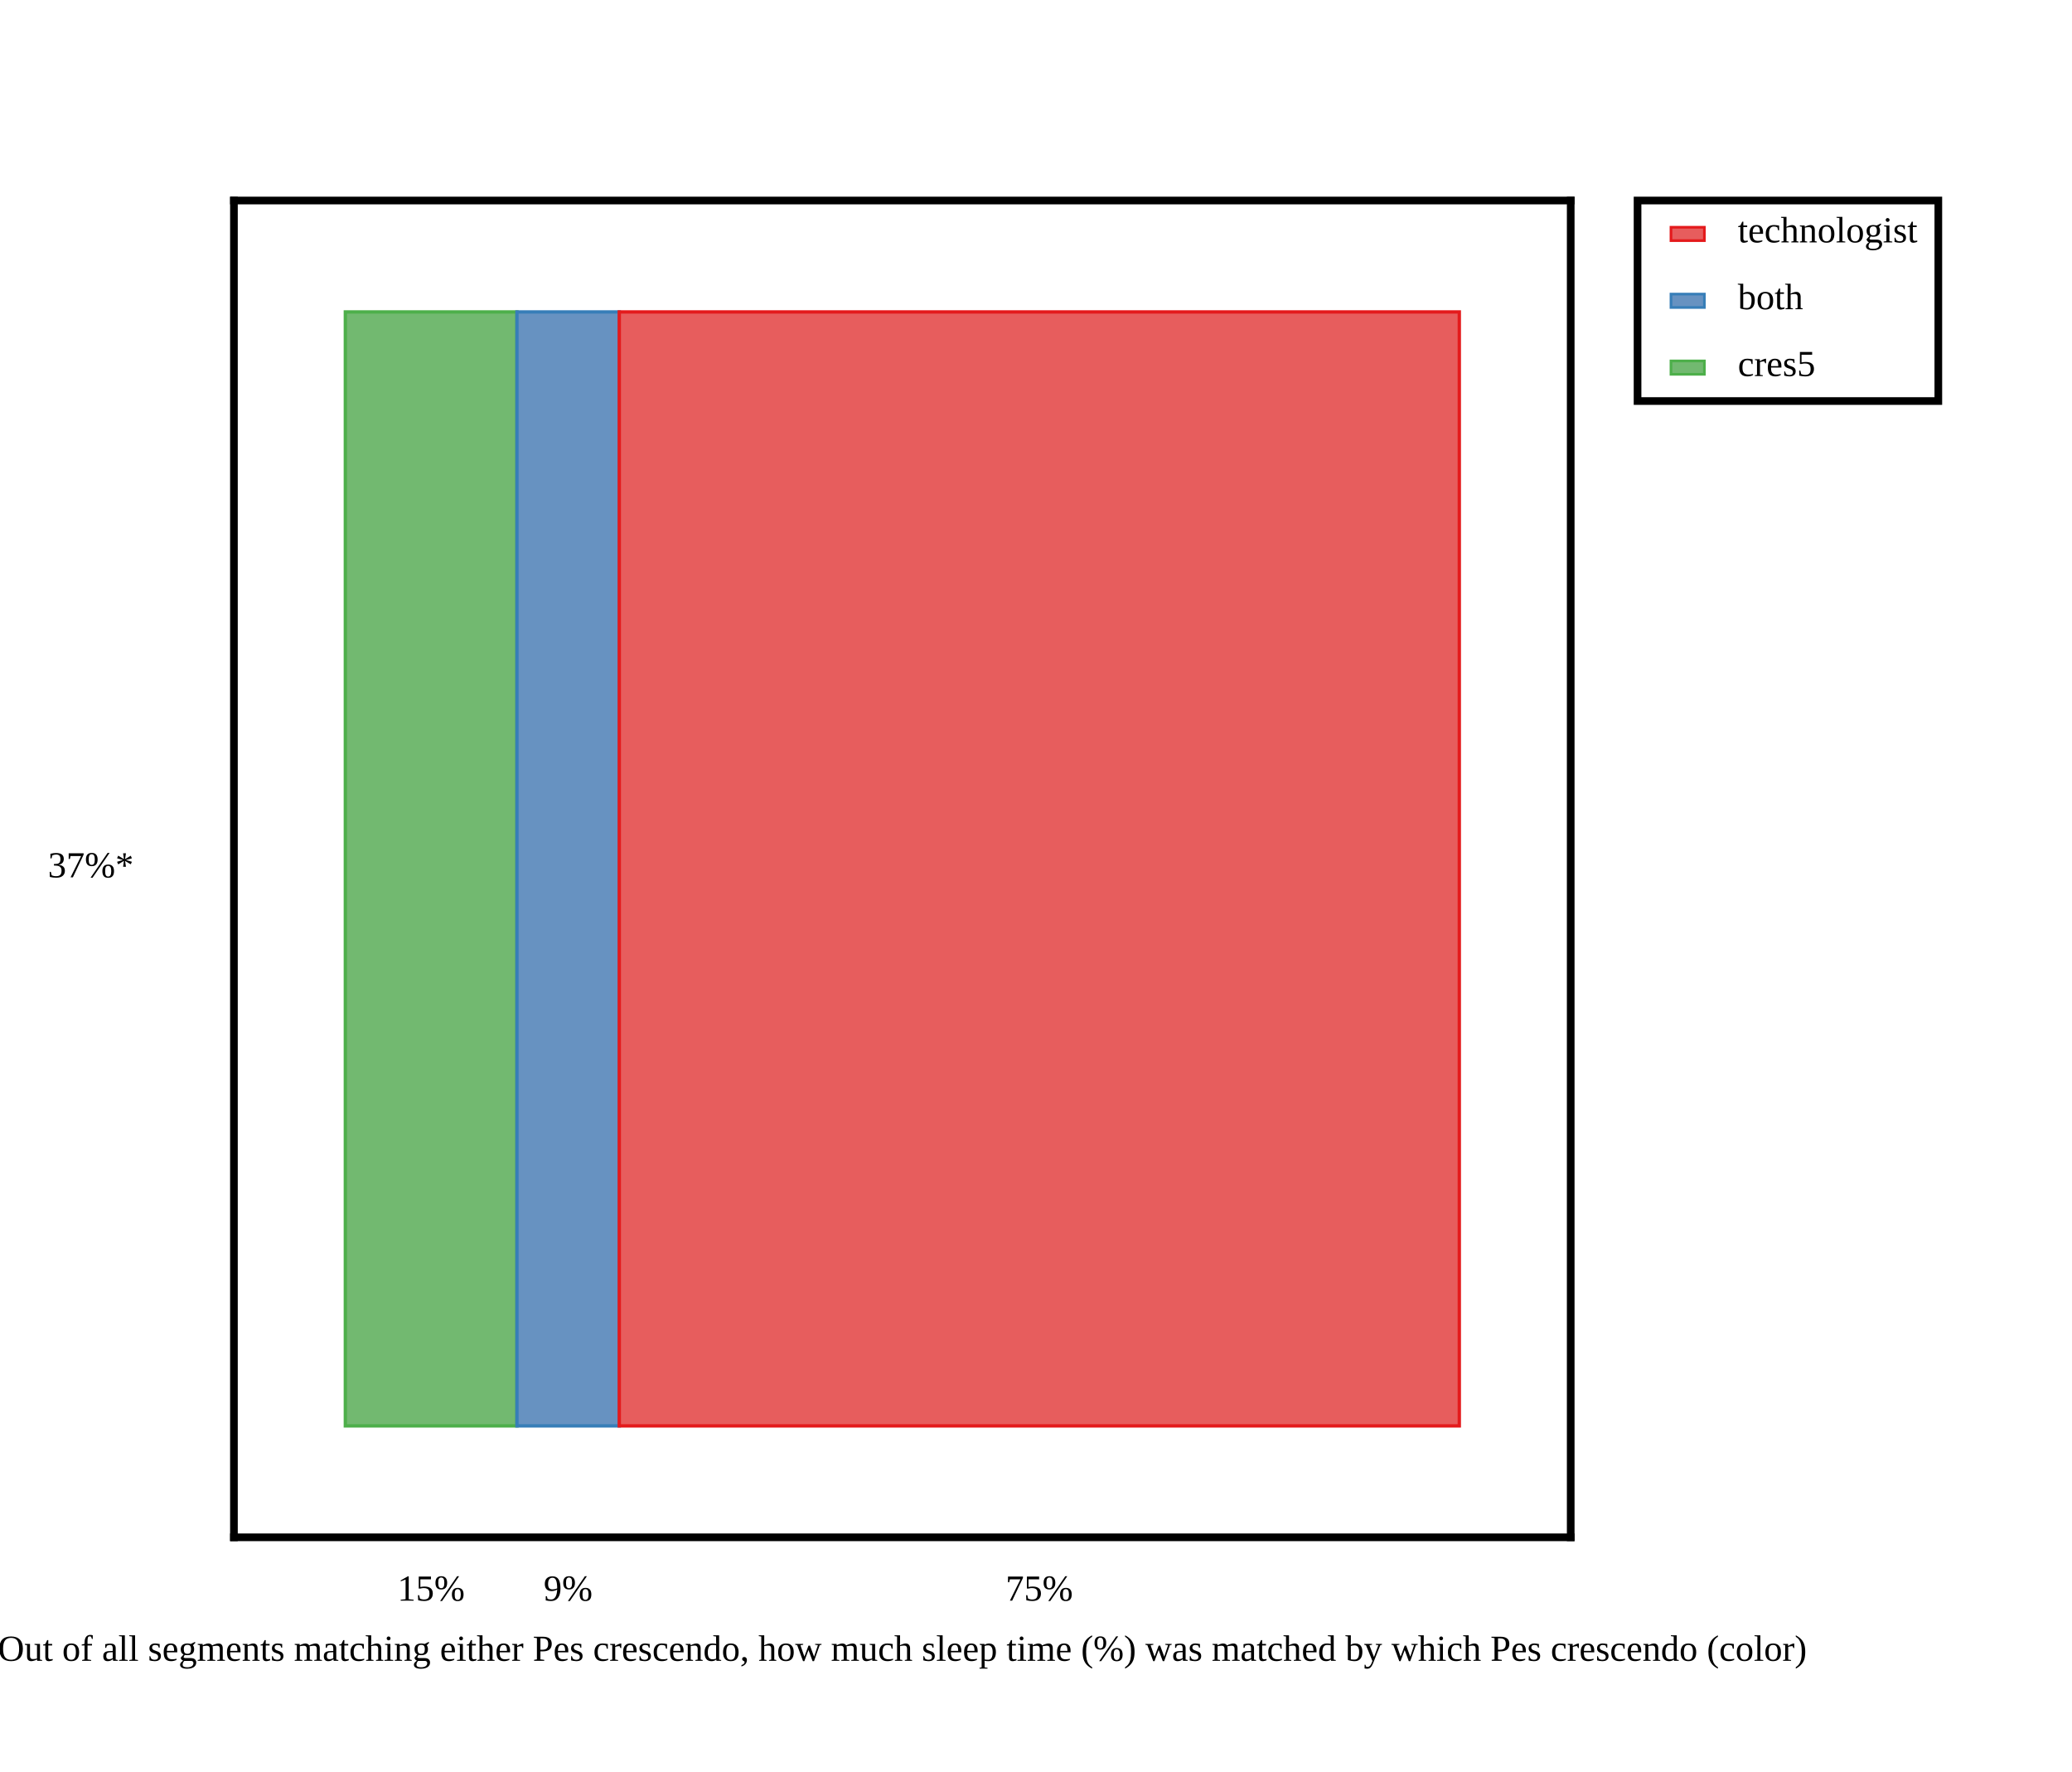
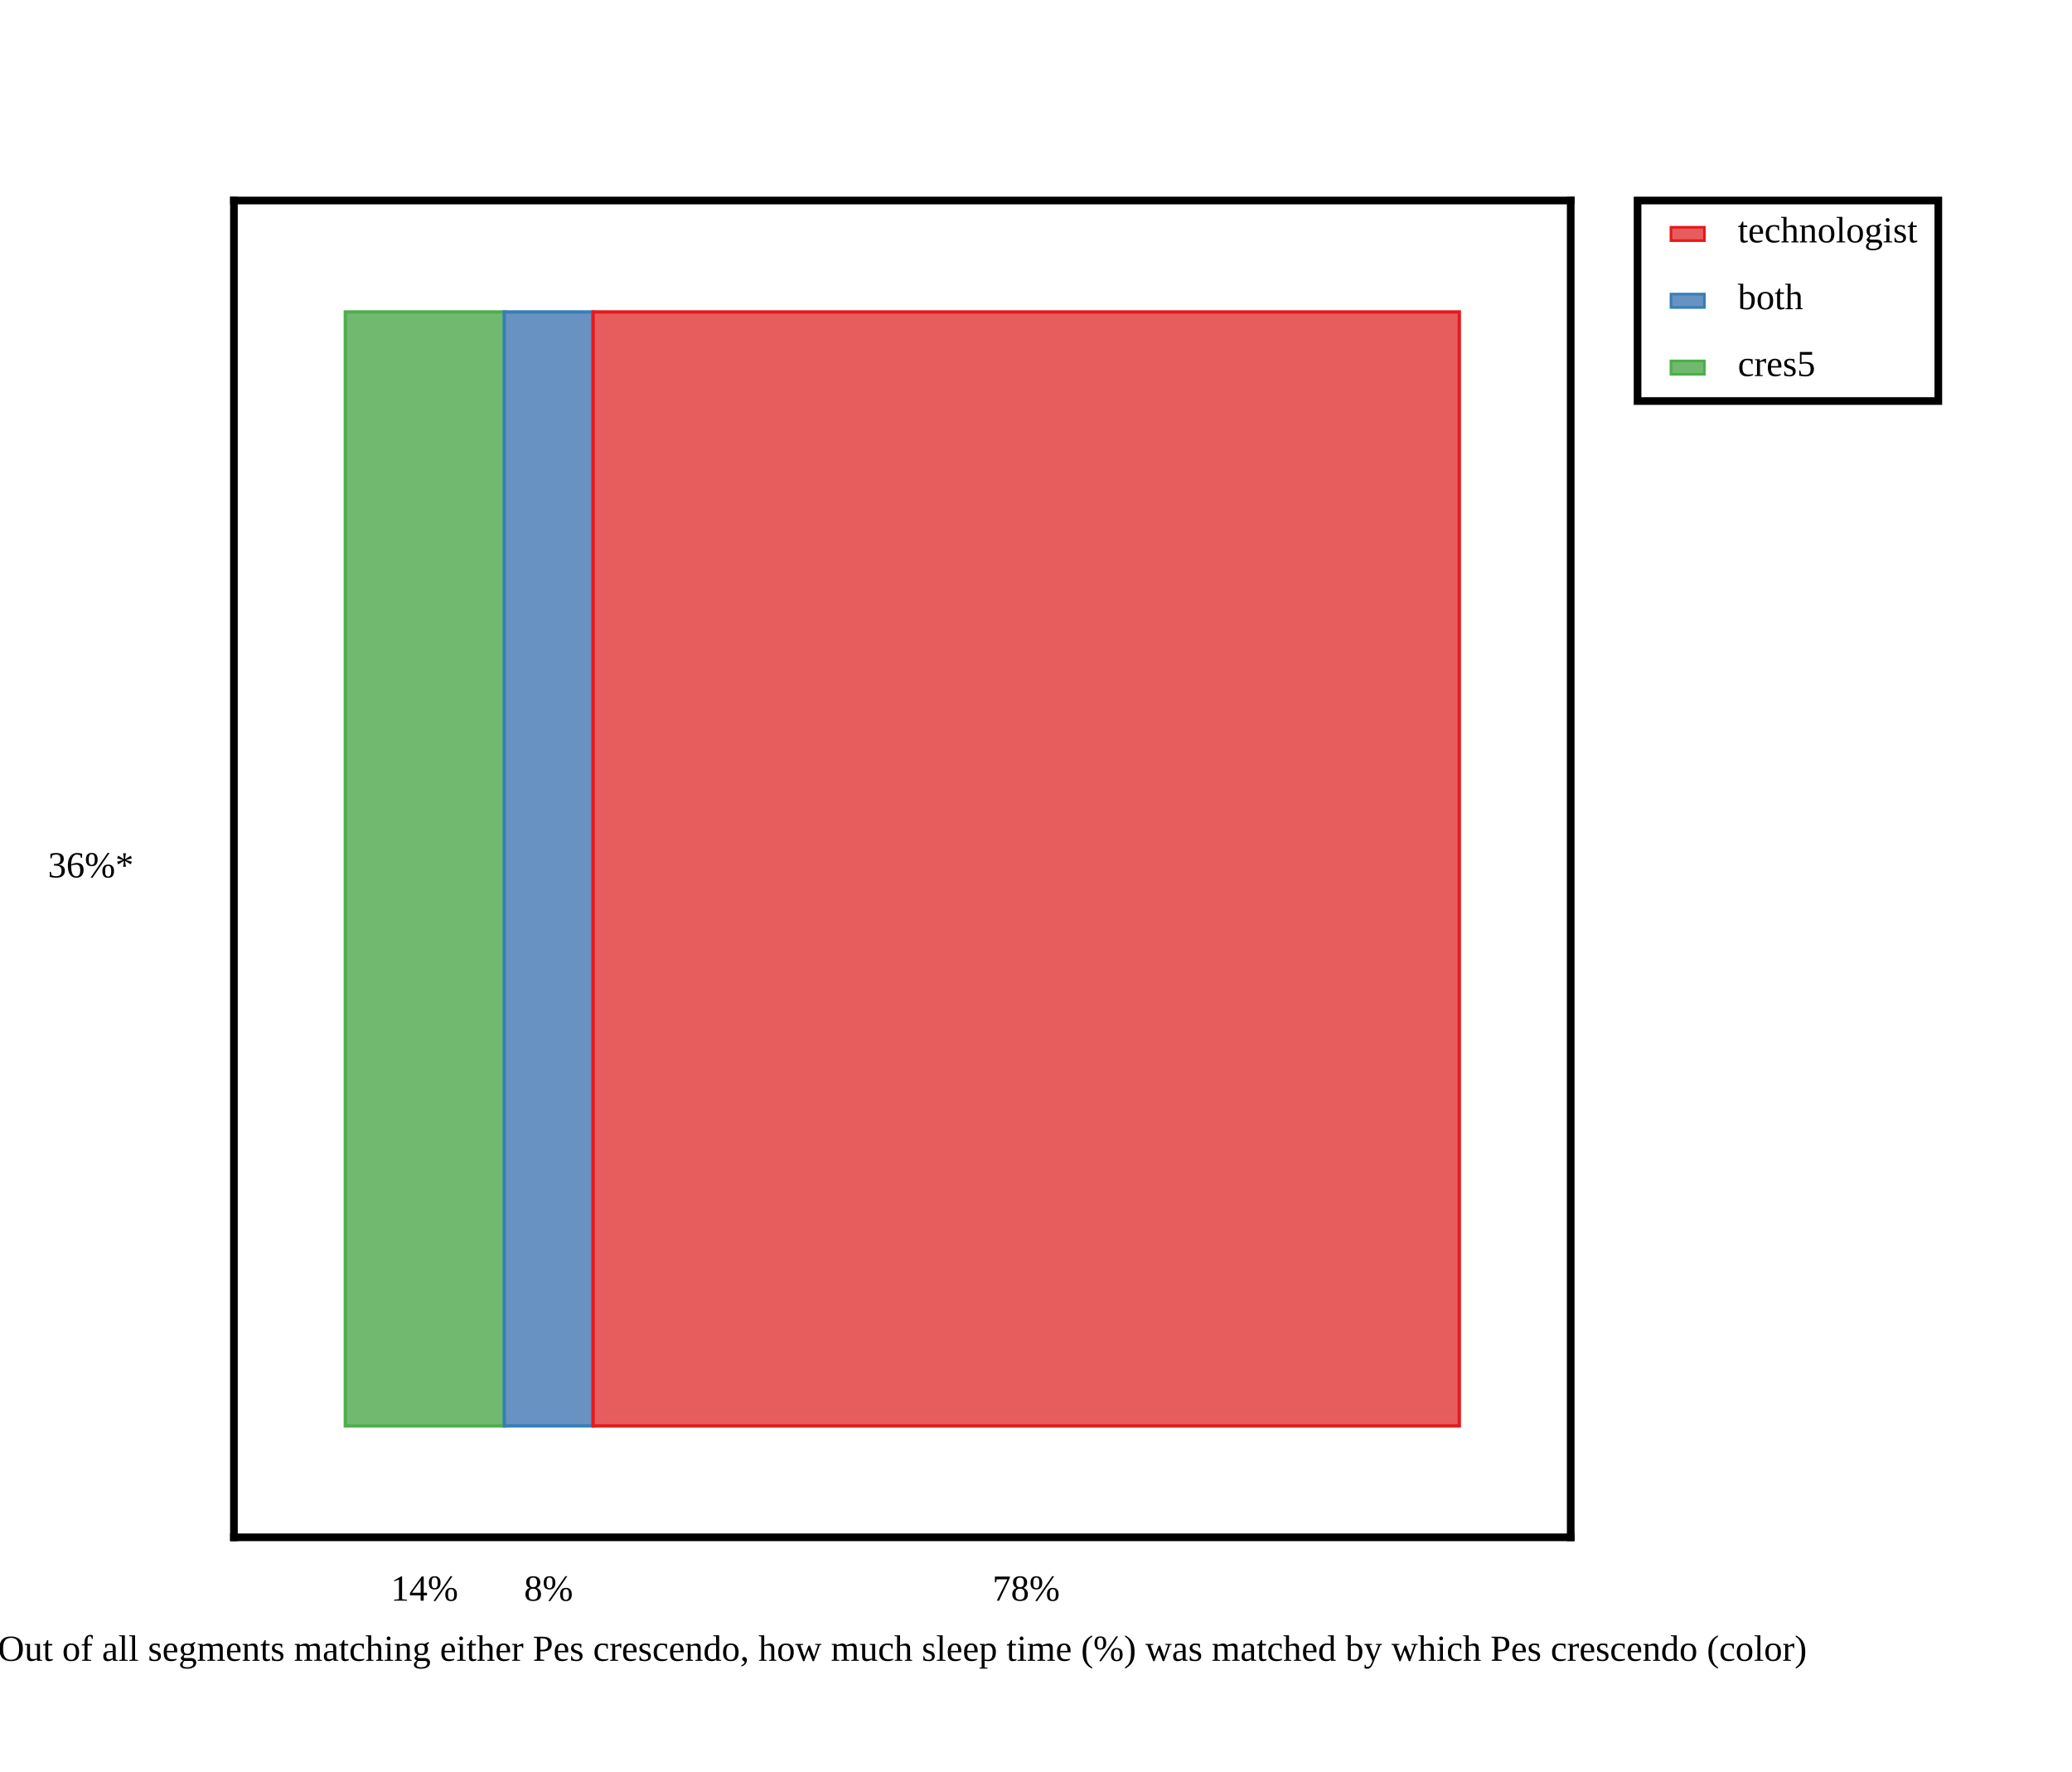
<svg xmlns="http://www.w3.org/2000/svg" height="530" stroke-opacity="1" viewBox="0.0 0.0 620 530.0" font-size="1" width="620" stroke="rgb(0,0,0)" version="1.1">
  <defs />
  <g stroke-linejoin="miter" stroke-opacity="1.0" fill-opacity="0.0" stroke="rgb(0,0,0)" stroke-width="2.293" fill="rgb(0,0,0)" stroke-linecap="square" stroke-miterlimit="10.0">
    <path d="M 70,460 v -400 M 470,460 v -400 " />
  </g>
  <g stroke-linejoin="miter" stroke-opacity="1.0" fill-opacity="1.0" font-size="11.0px" stroke="rgb(0,0,0)" stroke-width="2.293" fill="rgb(0,0,0)" stroke-linecap="butt" stroke-miterlimit="10.0">
-     <text dominant-baseline="middle" transform="matrix(1,0,0,1,40,260)" stroke="none" text-anchor="end">37%*</text>
+     <text dominant-baseline="middle" transform="matrix(1,0,0,1,40,260)" stroke="none" text-anchor="end">36%*</text>
  </g>
  <g stroke-linejoin="miter" stroke-opacity="1.0" fill-opacity="0.0" stroke="rgb(0,0,0)" stroke-width="2.293" fill="rgb(0,0,0)" stroke-linecap="square" stroke-miterlimit="10.0">
    <path d="M 70,460 h 400 M 70,60 h 400 " />
  </g>
  <g stroke-linejoin="miter" stroke-opacity="1.0" fill-opacity="1.0" font-size="11.0px" stroke="rgb(0,0,0)" stroke-width="2.293" fill="rgb(0,0,0)" stroke-linecap="butt" stroke-miterlimit="10.0">
    <text dominant-baseline="text-before-edge" transform="matrix(1,0,0,1,270,490)" stroke="none" text-anchor="middle">Out of all segments matching either Pes crescendo, how much sleep time (%) was matched by which Pes crescendo (color)</text>
  </g>
  <g stroke-linejoin="miter" stroke-opacity="1.0" fill-opacity="1.0" font-size="11.0px" stroke="rgb(0,0,0)" stroke-width="2.293" fill="rgb(0,0,0)" stroke-linecap="butt" stroke-miterlimit="10.0">
-     <text dominant-baseline="text-before-edge" transform="matrix(1,0,0,1,310.9856,472)" stroke="none" text-anchor="middle">75%</text>
+     <text dominant-baseline="text-before-edge" transform="matrix(1,0,0,1,307.0715,472)" stroke="none" text-anchor="middle">78%</text>
  </g>
  <g stroke-linejoin="miter" stroke-opacity="1.0" fill-opacity="1.0" font-size="11.0px" stroke="rgb(0,0,0)" stroke-width="2.293" fill="rgb(0,0,0)" stroke-linecap="butt" stroke-miterlimit="10.0">
-     <text dominant-baseline="text-before-edge" transform="matrix(1,0,0,1,169.9935,472)" stroke="none" text-anchor="middle">9%</text>
+     <text dominant-baseline="text-before-edge" transform="matrix(1,0,0,1,164.1429,472)" stroke="none" text-anchor="middle">8%</text>
  </g>
  <g stroke-linejoin="miter" stroke-opacity="1.0" fill-opacity="1.0" font-size="11.0px" stroke="rgb(0,0,0)" stroke-width="2.293" fill="rgb(0,0,0)" stroke-linecap="butt" stroke-miterlimit="10.0">
-     <text dominant-baseline="text-before-edge" transform="matrix(1,0,0,1,129.0079,472)" stroke="none" text-anchor="middle">15%</text>
+     <text dominant-baseline="text-before-edge" transform="matrix(1,0,0,1,127.0287,472)" stroke="none" text-anchor="middle">14%</text>
  </g>
  <g stroke-linejoin="miter" stroke-opacity="1.0" fill-opacity="1.0" stroke="rgb(77,175,74)" stroke-width="1.0" fill="rgb(114,185,112)" stroke-linecap="butt" stroke-miterlimit="10.0">
    <defs>
      <clipPath id="crestechnologistmyClip1">
        <path d="M 470,460 l -0,-400 h -400 l -0,400 Z" />
      </clipPath>
    </defs>
    <g clip-path="url(#crestechnologistmyClip1)">
-       <path d="M 103.333,426.667 v -333.333 h 51.349 v 333.333 Z" />
+       <path d="M 103.333,426.667 v -333.333 h 47.562 v 333.333 Z" />
    </g>
  </g>
  <g stroke-linejoin="miter" stroke-opacity="1.0" fill-opacity="1.0" stroke="rgb(55,126,184)" stroke-width="1.0" fill="rgb(103,146,193)" stroke-linecap="butt" stroke-miterlimit="10.0">
    <defs>
      <clipPath id="crestechnologistmyClip2">
        <path d="M 470,460 l -0,-400 h -400 l -0,400 Z" />
      </clipPath>
    </defs>
    <g clip-path="url(#crestechnologistmyClip2)">
-       <path d="M 154.683,426.667 v -333.333 h 30.622 v 333.333 Z" />
+       <path d="M 150.895,426.667 v -333.333 h 26.581 v 333.333 Z" />
    </g>
  </g>
  <g stroke-linejoin="miter" stroke-opacity="1.0" fill-opacity="1.0" stroke="rgb(228,26,28)" stroke-width="1.0" fill="rgb(231,93,93)" stroke-linecap="butt" stroke-miterlimit="10.0">
    <defs>
      <clipPath id="crestechnologistmyClip3">
        <path d="M 470,460 l -0,-400 h -400 l -0,400 Z" />
      </clipPath>
    </defs>
    <g clip-path="url(#crestechnologistmyClip3)">
-       <path d="M 185.304,426.667 v -333.333 h 251.362 v 333.333 Z" />
+       <path d="M 177.476,426.667 v -333.333 h 259.19 v 333.333 Z" />
    </g>
  </g>
  <g stroke-linejoin="miter" stroke-opacity="1.0" fill-opacity="1.0" font-size="11.0px" stroke="rgb(0,0,0)" stroke-width="2.293" fill="rgb(0,0,0)" stroke-linecap="butt" stroke-miterlimit="10.0">
    <text dominant-baseline="text-after-edge" transform="matrix(1,0,0,1,270,40)" stroke="none" text-anchor="middle" />
  </g>
  <g stroke-linejoin="miter" stroke-opacity="1.0" fill-opacity="0.0" stroke="rgb(0,0,0)" stroke-width="2.293" fill="rgb(0,0,0)" stroke-linecap="butt" stroke-miterlimit="10.0">
    <path d="M 580,120 l -0,-60 h -90 l -0,60 Z" />
  </g>
  <g stroke-linejoin="miter" stroke-opacity="1.0" fill-opacity="1.0" font-size="11.0px" stroke="rgb(0,0,0)" stroke-width="2.293" fill="rgb(0,0,0)" stroke-linecap="butt" stroke-miterlimit="10.0">
    <text dominant-baseline="middle" transform="matrix(1,0,0,1,520,110)" stroke="none" text-anchor="start">cres5</text>
  </g>
  <g stroke-linejoin="miter" stroke-opacity="1.0" fill-opacity="1.0" stroke="rgb(77,175,74)" stroke-width="0.8" fill="rgb(114,185,112)" stroke-linecap="butt" stroke-miterlimit="10.0">
    <path d="M 500,108 l 10,0 v 4 l -10,0 Z" />
  </g>
  <g stroke-linejoin="miter" stroke-opacity="1.0" fill-opacity="1.0" font-size="11.0px" stroke="rgb(0,0,0)" stroke-width="2.293" fill="rgb(0,0,0)" stroke-linecap="butt" stroke-miterlimit="10.0">
    <text dominant-baseline="middle" transform="matrix(1,0,0,1,520,90)" stroke="none" text-anchor="start">both</text>
  </g>
  <g stroke-linejoin="miter" stroke-opacity="1.0" fill-opacity="1.0" stroke="rgb(55,126,184)" stroke-width="0.8" fill="rgb(103,146,193)" stroke-linecap="butt" stroke-miterlimit="10.0">
    <path d="M 500,88 l 10,0 v 4 l -10,0 Z" />
  </g>
  <g stroke-linejoin="miter" stroke-opacity="1.0" fill-opacity="1.0" font-size="11.0px" stroke="rgb(0,0,0)" stroke-width="2.293" fill="rgb(0,0,0)" stroke-linecap="butt" stroke-miterlimit="10.0">
    <text dominant-baseline="middle" transform="matrix(1,0,0,1,520,70)" stroke="none" text-anchor="start">technologist</text>
  </g>
  <g stroke-linejoin="miter" stroke-opacity="1.0" fill-opacity="1.0" stroke="rgb(228,26,28)" stroke-width="0.8" fill="rgb(231,93,93)" stroke-linecap="butt" stroke-miterlimit="10.0">
    <path d="M 500,68 l 10,0 v 4 l -10,0 Z" />
  </g>
</svg>
